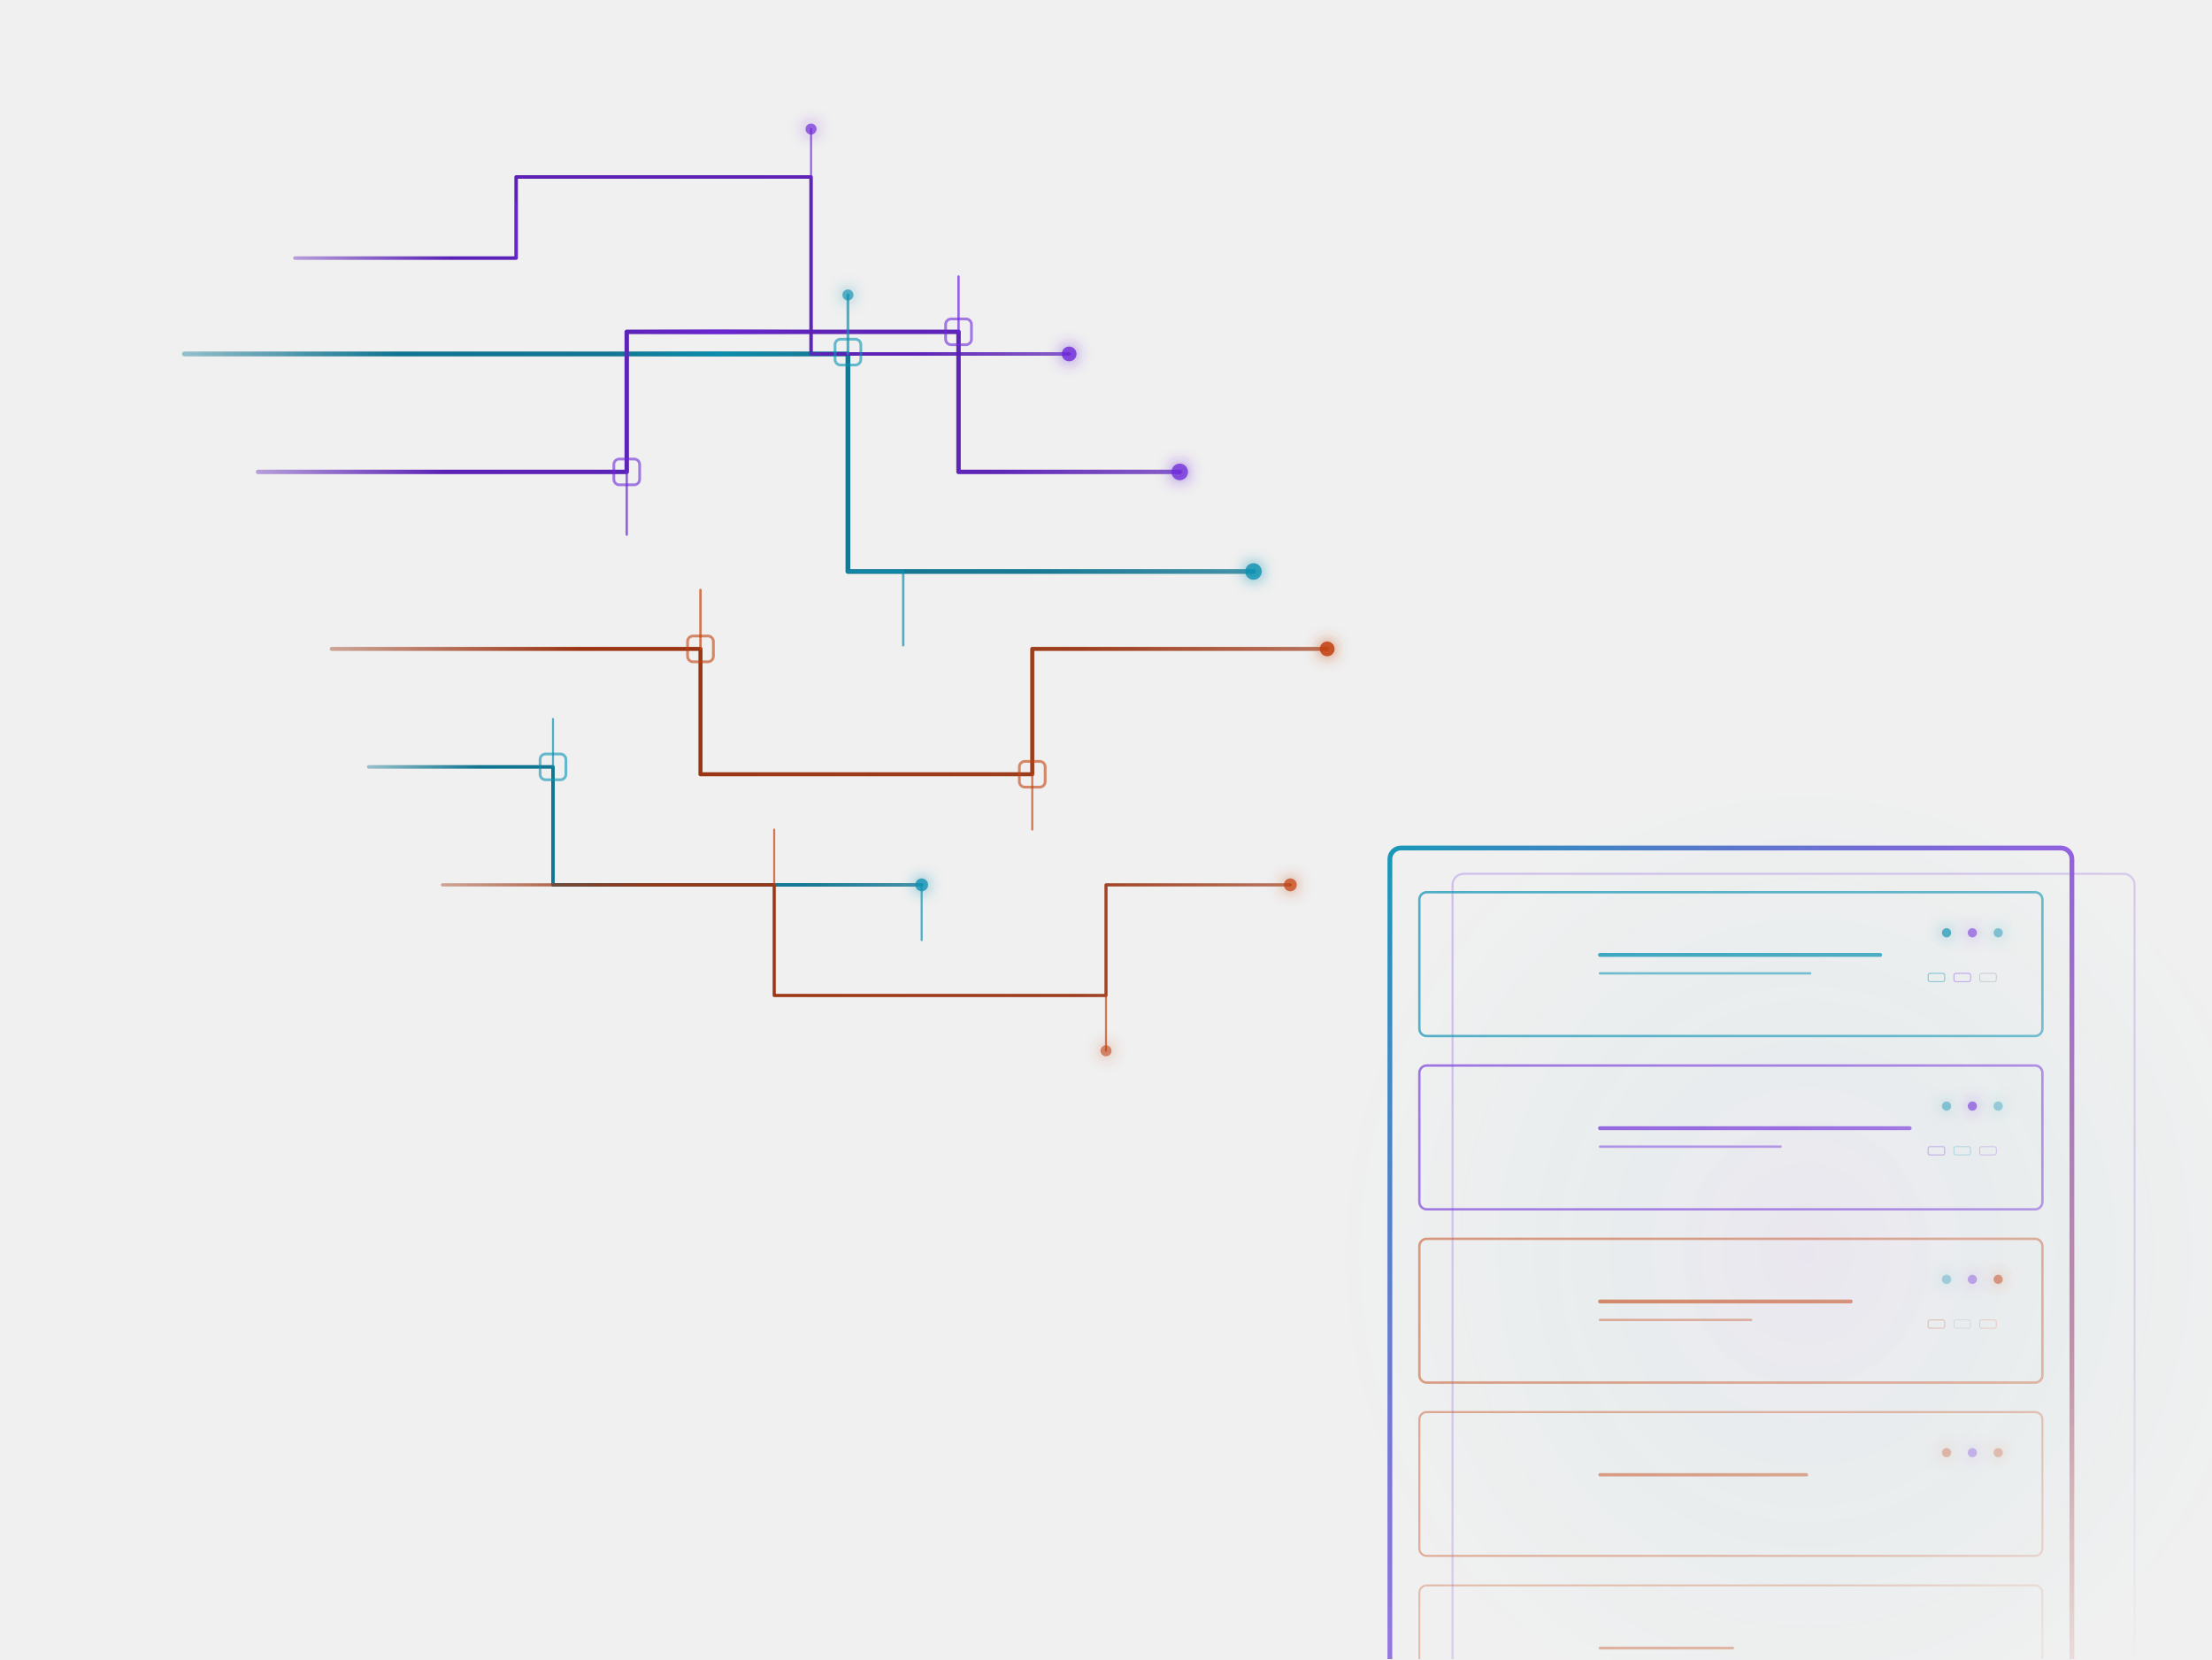
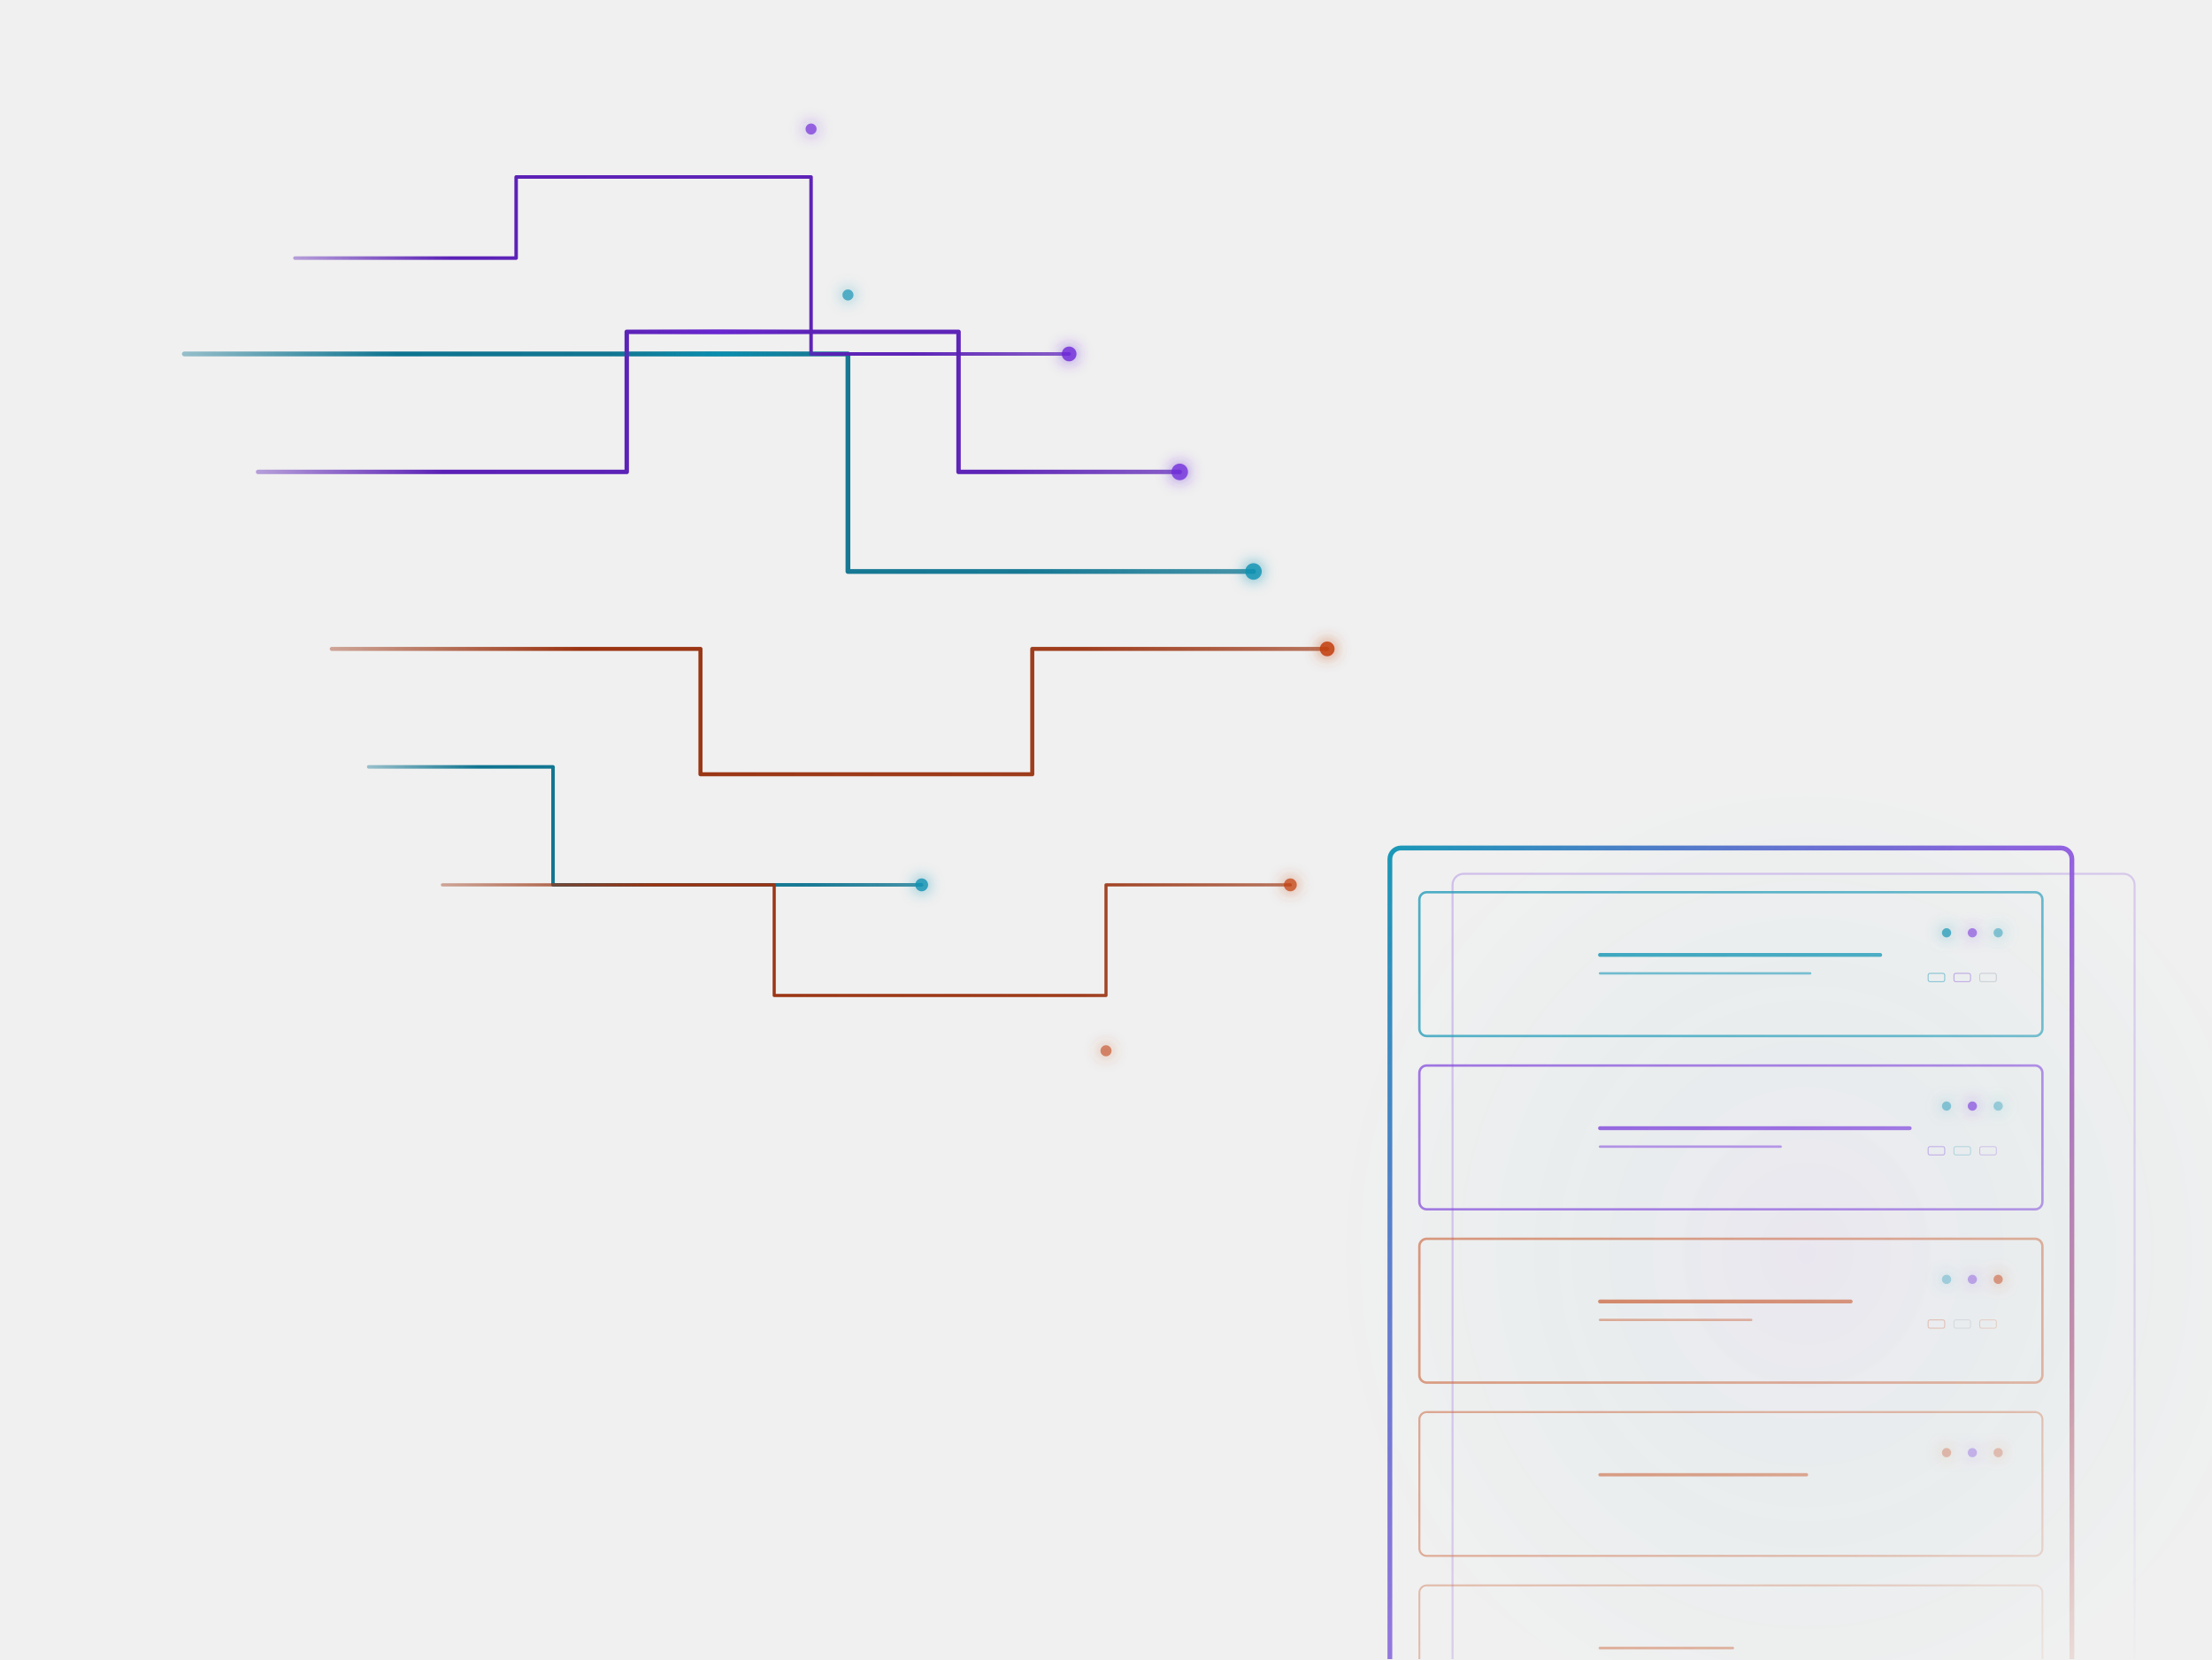
<svg xmlns="http://www.w3.org/2000/svg" width="1200" height="900" viewBox="0 0 1200 900" fill="none">
  <defs>
-     <pattern id="majorGrid" width="64" height="64" patternUnits="userSpaceOnUse">
-       <path d="M64 0H0V64" stroke="#334155" stroke-opacity="0.715" stroke-width="1.3" />
-     </pattern>
-     <pattern id="minorGrid" width="22" height="22" patternUnits="userSpaceOnUse">
-       <path d="M22 0H0V22" stroke="#475569" stroke-opacity="0.52" stroke-width="0.6" />
-     </pattern>
    <linearGradient id="gridFadeV" x1="0" y1="0" x2="0" y2="900" gradientUnits="userSpaceOnUse">
      <stop offset="0%" stop-color="white" />
      <stop offset="35%" stop-color="white" stop-opacity="0.85" />
      <stop offset="55%" stop-color="white" stop-opacity="0.585" />
      <stop offset="72%" stop-color="white" stop-opacity="0.216" />
      <stop offset="100%" stop-color="white" stop-opacity="0.0" />
    </linearGradient>
    <linearGradient id="gridFadeH" x1="0" y1="0" x2="1200" y2="0" gradientUnits="userSpaceOnUse">
      <stop offset="0%" stop-color="white" stop-opacity="0.36" />
      <stop offset="18%" stop-color="white" />
      <stop offset="60%" stop-color="white" stop-opacity="0.7" />
      <stop offset="85%" stop-color="white" stop-opacity="0.45" />
      <stop offset="100%" stop-color="white" stop-opacity="0.144" />
    </linearGradient>
    <mask id="gridMask">
      <rect x="0" y="0" width="1200" height="900" fill="url(#gridFadeV)" />
      <rect x="0" y="0" width="1200" height="900" fill="url(#gridFadeH)" style="mix-blend-mode:multiply" />
    </mask>
    <linearGradient id="brandH" x1="60" y1="0" x2="1140" y2="0" gradientUnits="userSpaceOnUse">
      <stop offset="0%" stop-color="#0891b2" stop-opacity="0.0" />
      <stop offset="12%" stop-color="#0891b2" stop-opacity="0.95" />
      <stop offset="48%" stop-color="#6d28d9" stop-opacity="1.0" />
      <stop offset="82%" stop-color="#c2410c" stop-opacity="0.85" />
      <stop offset="100%" stop-color="#c2410c" stop-opacity="0.0" />
    </linearGradient>
    <linearGradient id="brandV" x1="0" y1="30" x2="0" y2="780" gradientUnits="userSpaceOnUse">
      <stop offset="0%" stop-color="#0891b2" stop-opacity="1.0" />
      <stop offset="40%" stop-color="#6d28d9" stop-opacity="0.95" />
      <stop offset="75%" stop-color="#c2410c" stop-opacity="0.9" />
      <stop offset="100%" stop-color="#c2410c" stop-opacity="0.0" />
    </linearGradient>
    <linearGradient id="rackStroke" x1="0" y1="0" x2="1" y2="1" gradientUnits="objectBoundingBox">
      <stop offset="0%" stop-color="#0891b2" stop-opacity="1.0" />
      <stop offset="50%" stop-color="#6d28d9" stop-opacity="0.95" />
      <stop offset="100%" stop-color="#c2410c" stop-opacity="0.95" />
    </linearGradient>
    <radialGradient id="serverHalo" cx="0" cy="0" r="1" gradientUnits="userSpaceOnUse" gradientTransform="translate(980 680) rotate(90) scale(280 260)">
      <stop offset="0%" stop-color="#6d28d9" stop-opacity="0.05" />
      <stop offset="50%" stop-color="#0891b2" stop-opacity="0.025" />
      <stop offset="100%" stop-color="#0891b2" stop-opacity="0" />
    </radialGradient>
    <linearGradient id="serverMaskG" x1="740" y1="420" x2="1180" y2="900" gradientUnits="userSpaceOnUse">
      <stop offset="0%" stop-color="white" stop-opacity="0.95" />
      <stop offset="45%" stop-color="white" stop-opacity="0.75" />
      <stop offset="75%" stop-color="white" stop-opacity="0.54" />
      <stop offset="100%" stop-color="white" stop-opacity="0.0" />
    </linearGradient>
    <mask id="serverMask">
      <rect x="0" y="0" width="1200" height="900" fill="black" />
      <rect x="690" y="380" width="520" height="520" rx="8" fill="url(#serverMaskG)" />
    </mask>
    <filter id="dotGlow" x="-200%" y="-200%" width="500%" height="500%">
      <feGaussianBlur stdDeviation="4" result="b" />
      <feMerge>
        <feMergeNode in="b" />
        <feMergeNode in="SourceGraphic" />
      </feMerge>
    </filter>
    <linearGradient id="edgeFadeLeft" x1="0" y1="0" x2="125" y2="0" gradientUnits="userSpaceOnUse">
      <stop offset="0%" stop-color="white" stop-opacity="0.0" />
      <stop offset="100%" stop-color="white" stop-opacity="1.0" />
    </linearGradient>
    <linearGradient id="edgeFadeTop" x1="0" y1="0" x2="0" y2="100" gradientUnits="userSpaceOnUse">
      <stop offset="0%" stop-color="white" stop-opacity="0.0" />
      <stop offset="100%" stop-color="white" stop-opacity="1.0" />
    </linearGradient>
    <mask id="edgeFadeMask">
      <rect x="0" y="0" width="1200" height="900" fill="white" />
      <rect x="0" y="0" width="125" height="900" fill="url(#edgeFadeLeft)" />
      <rect x="0" y="0" width="1200" height="100" fill="url(#edgeFadeTop)" />
    </mask>
    <linearGradient id="traceCyan" x1="0" y1="0" x2="1" y2="0" gradientUnits="objectBoundingBox">
      <stop offset="0%" stop-color="#0e7490" stop-opacity="0.4" />
      <stop offset="20%" stop-color="#0e7490" stop-opacity="1.0" />
      <stop offset="80%" stop-color="#0e7490" stop-opacity="0.95" />
      <stop offset="100%" stop-color="#0e7490" stop-opacity="0.75" />
    </linearGradient>
    <linearGradient id="traceViolet" x1="0" y1="0" x2="1" y2="0" gradientUnits="objectBoundingBox">
      <stop offset="0%" stop-color="#5b21b6" stop-opacity="0.4" />
      <stop offset="20%" stop-color="#5b21b6" stop-opacity="1.0" />
      <stop offset="80%" stop-color="#5b21b6" stop-opacity="0.98" />
      <stop offset="100%" stop-color="#5b21b6" stop-opacity="0.7" />
    </linearGradient>
    <linearGradient id="traceRed" x1="0" y1="0" x2="1" y2="0" gradientUnits="objectBoundingBox">
      <stop offset="0%" stop-color="#9a3412" stop-opacity="0.4" />
      <stop offset="25%" stop-color="#9a3412" stop-opacity="1.0" />
      <stop offset="75%" stop-color="#9a3412" stop-opacity="0.95" />
      <stop offset="100%" stop-color="#9a3412" stop-opacity="0.65" />
    </linearGradient>
    <linearGradient id="beamCyan" x1="0" y1="0" x2="1" y2="0" gradientUnits="objectBoundingBox">
      <stop offset="0%" stop-color="#0891b2" stop-opacity="0.0" />
      <stop offset="40%" stop-color="#0891b2" stop-opacity="0.0" />
      <stop offset="50%" stop-color="#0891b2" stop-opacity="1.0" />
      <stop offset="60%" stop-color="#0891b2" stop-opacity="0.0" />
      <stop offset="100%" stop-color="#0891b2" stop-opacity="0.0" />
      <animateTransform attributeName="gradientTransform" type="translate" values="-1 0;2 0" dur="3s" repeatCount="indefinite" />
    </linearGradient>
    <linearGradient id="beamViolet" x1="0" y1="0" x2="1" y2="0" gradientUnits="objectBoundingBox">
      <stop offset="0%" stop-color="#6d28d9" stop-opacity="0.0" />
      <stop offset="40%" stop-color="#6d28d9" stop-opacity="0.0" />
      <stop offset="50%" stop-color="#6d28d9" stop-opacity="1.0" />
      <stop offset="60%" stop-color="#6d28d9" stop-opacity="0.0" />
      <stop offset="100%" stop-color="#6d28d9" stop-opacity="0.0" />
      <animateTransform attributeName="gradientTransform" type="translate" values="-1 0;2 0" dur="4s" repeatCount="indefinite" />
    </linearGradient>
    <style>
      .twinkle{animation:twinkle 3s ease-in-out infinite}
      .twinkle-slow{animation:twinkle 4.8s ease-in-out infinite}
      .twinkle-offset{animation:twinkle 3.4s ease-in-out infinite; animation-delay: 1.2s}
      @keyframes twinkle{0%,100%{opacity:1}50%{opacity:.18}}
    </style>
  </defs>
  <g mask="url(#edgeFadeMask)">
    <g>
      <g opacity="0">
      </g>
      <g opacity="0">
      </g>
      <g fill="none" stroke-linecap="round" stroke-linejoin="round">
        <path d="M100 192 H460 V310 H680" stroke="url(#traceCyan)" stroke-width="2.6" />
        <path d="M140 256 H340 V180 H520 V256 H640" stroke="url(#traceViolet)" stroke-width="2.4" />
        <path d="M180 352 H380 V420 H560 V352 H720" stroke="url(#traceRed)" stroke-width="2.2" />
        <path d="M200 416 H300 V480 H500" stroke="url(#traceCyan)" stroke-width="1.9" />
        <path d="M160 140 H280 V96 H440 V192 H580" stroke="url(#traceViolet)" stroke-width="1.9" />
        <path d="M240 480 H420 V540 H600 V480 H700" stroke="url(#traceRed)" stroke-width="1.7" />
      </g>
-       <g fill="none" stroke-linecap="round" stroke-linejoin="round" opacity="0.7">
-         <path d="M460 192 V160" stroke="#0891b2" stroke-width="1.5" />
-         <path d="M460 310 H490 V350" stroke="#0891b2" stroke-width="1.3" />
-         <path d="M340 256 V290" stroke="#6d28d9" stroke-width="1.3" />
-         <path d="M520 180 V150" stroke="#6d28d9" stroke-width="1.3" />
-         <path d="M380 352 V320" stroke="#c2410c" stroke-width="1.3" />
-         <path d="M560 420 V450" stroke="#c2410c" stroke-width="1.1" />
-         <path d="M300 416 V390" stroke="#0891b2" stroke-width="1.1" />
-         <path d="M500 480 V510" stroke="#0891b2" stroke-width="1.1" />
-         <path d="M280 140 V110" stroke="#6d28d9" stroke-width="1.1" />
-         <path d="M440 96 V70" stroke="#6d28d9" stroke-width="1.1" />
-         <path d="M420 480 V450" stroke="#c2410c" stroke-width="1.1" />
-         <path d="M600 540 V570" stroke="#c2410c" stroke-width="1.1" />
-       </g>
      <g filter="url(#dotGlow)">
        <circle cx="680" cy="310" r="4.5" fill="#0891b2" fill-opacity="0.8" class="twinkle" />
        <circle cx="500" cy="480" r="3.5" fill="#0891b2" fill-opacity="0.78" />
        <circle cx="460" cy="160" r="3" fill="#0891b2" fill-opacity="0.65" />
        <circle cx="640" cy="256" r="4.5" fill="#6d28d9" fill-opacity="0.75" class="twinkle-offset" />
        <circle cx="580" cy="192" r="4" fill="#6d28d9" fill-opacity="0.78" />
        <circle cx="440" cy="70" r="3" fill="#6d28d9" fill-opacity="0.65" />
        <circle cx="720" cy="352" r="4" fill="#c2410c" fill-opacity="0.845" />
        <circle cx="700" cy="480" r="3.5" fill="#c2410c" fill-opacity="0.715" />
        <circle cx="600" cy="570" r="3" fill="#c2410c" fill-opacity="0.585" />
-       </g>
-       <g fill="none" stroke-width="1.5" opacity="0.6">
-         <rect x="453" y="184" width="14" height="14" rx="3" stroke="#0891b2" />
-         <rect x="333" y="249" width="14" height="14" rx="3" stroke="#6d28d9" />
-         <rect x="373" y="345" width="14" height="14" rx="3" stroke="#c2410c" />
-         <rect x="513" y="173" width="14" height="14" rx="3" stroke="#6d28d9" />
-         <rect x="553" y="413" width="14" height="14" rx="3" stroke="#c2410c" />
-         <rect x="293" y="409" width="14" height="14" rx="3" stroke="#0891b2" />
      </g>
      <path d="M100 192 H460 V310 H680" stroke="url(#beamCyan)" stroke-width="2.5" fill="none" stroke-linecap="round" stroke-linejoin="round" opacity="0.85" />
      <path d="M140 256 H340 V180 H520 V256 H640" stroke="url(#beamViolet)" stroke-width="2.5" fill="none" stroke-linecap="round" stroke-linejoin="round" opacity="0.75" />
    </g>
  </g>
  <ellipse cx="976" cy="680" rx="260" ry="250" fill="url(#serverHalo)" />
  <g mask="url(#serverMask)">
    <g transform="translate(740 460)">
      <rect x="48" y="14" width="370" height="500" rx="6" fill="none" stroke="#6d28d9" stroke-opacity="0.27" stroke-width="1.1" />
      <rect x="14" y="0" width="370" height="500" rx="6" fill="none" stroke="url(#rackStroke)" stroke-width="2.6" />
      <rect x="30" y="24" width="338" height="78" rx="4" fill="none" stroke="#0891b2" stroke-opacity="0.78" stroke-width="1.3" />
      <path d="M128 58H280" stroke="#0891b2" stroke-opacity="0.9" stroke-width="2.1" stroke-linecap="round" />
      <path d="M128 68H242" stroke="#0891b2" stroke-opacity="0.65" stroke-width="1.3" stroke-linecap="round" />
      <g filter="url(#dotGlow)">
        <circle cx="316" cy="46" r="2.5" fill="#0891b2" fill-opacity="0.9" class="twinkle" />
        <circle cx="330" cy="46" r="2.5" fill="#6d28d9" fill-opacity="0.7" />
        <circle cx="344" cy="46" r="2.5" fill="#0891b2" fill-opacity="0.63" />
      </g>
      <rect x="306" y="68" width="9" height="4.5" rx="1" fill="none" stroke="#0891b2" stroke-opacity="0.63" stroke-width="0.5" />
      <rect x="320" y="68" width="9" height="4.5" rx="1" fill="none" stroke="#6d28d9" stroke-opacity="0.504" stroke-width="0.5" />
      <rect x="334" y="68" width="9" height="4.5" rx="1" fill="none" stroke="#64748B" stroke-opacity="0.36" stroke-width="0.5" />
      <rect x="30" y="118" width="338" height="78" rx="4" fill="none" stroke="#6d28d9" stroke-opacity="0.715" stroke-width="1.3" />
      <path d="M128 152H296" stroke="#6d28d9" stroke-opacity="0.85" stroke-width="2.1" stroke-linecap="round" />
      <path d="M128 162H226" stroke="#6d28d9" stroke-opacity="0.585" stroke-width="1.3" stroke-linecap="round" />
      <g filter="url(#dotGlow)">
        <circle cx="316" cy="140" r="2.5" fill="#0891b2" fill-opacity="0.65" />
        <circle cx="330" cy="140" r="2.5" fill="#6d28d9" fill-opacity="0.85" class="twinkle" />
        <circle cx="344" cy="140" r="2.5" fill="#0891b2" fill-opacity="0.55" />
      </g>
      <rect x="306" y="162" width="9" height="4.5" rx="1" fill="none" stroke="#6d28d9" stroke-opacity="0.504" stroke-width="0.5" />
      <rect x="320" y="162" width="9" height="4.5" rx="1" fill="none" stroke="#0891b2" stroke-opacity="0.396" stroke-width="0.5" />
      <rect x="334" y="162" width="9" height="4.5" rx="1" fill="none" stroke="#6d28d9" stroke-opacity="0.36" stroke-width="0.5" />
      <rect x="30" y="212" width="338" height="78" rx="4" fill="none" stroke="#c2410c" stroke-opacity="0.624" stroke-width="1.3" />
      <path d="M128 246H264" stroke="#c2410c" stroke-opacity="0.78" stroke-width="2.1" stroke-linecap="round" />
      <path d="M128 256H210" stroke="#c2410c" stroke-opacity="0.52" stroke-width="1.3" stroke-linecap="round" />
      <g filter="url(#dotGlow)">
        <circle cx="316" cy="234" r="2.5" fill="#0891b2" fill-opacity="0.55" />
        <circle cx="330" cy="234" r="2.5" fill="#6d28d9" fill-opacity="0.585" />
        <circle cx="344" cy="234" r="2.5" fill="#c2410c" fill-opacity="0.8" class="twinkle-slow" />
      </g>
      <rect x="306" y="256" width="9" height="4.5" rx="1" fill="none" stroke="#c2410c" stroke-opacity="0.45" stroke-width="0.5" />
      <rect x="320" y="256" width="9" height="4.5" rx="1" fill="none" stroke="#64748B" stroke-opacity="0.27" stroke-width="0.5" />
      <rect x="334" y="256" width="9" height="4.5" rx="1" fill="none" stroke="#c2410c" stroke-opacity="0.324" stroke-width="0.5" />
      <rect x="30" y="306" width="338" height="78" rx="4" fill="none" stroke="#c2410c" stroke-opacity="0.55" stroke-width="1.1" />
      <path d="M128 340H240" stroke="#c2410c" stroke-opacity="0.7" stroke-width="1.8" stroke-linecap="round" />
      <g filter="url(#dotGlow)">
        <circle cx="316" cy="328" r="2.5" fill="#c2410c" fill-opacity="0.55" />
        <circle cx="330" cy="328" r="2.5" fill="#6d28d9" fill-opacity="0.55" />
        <circle cx="344" cy="328" r="2.5" fill="#c2410c" fill-opacity="0.55" />
      </g>
      <rect x="30" y="400" width="338" height="78" rx="4" fill="none" stroke="#c2410c" stroke-opacity="0.45" stroke-width="1.0" />
      <path d="M128 434H200" stroke="#c2410c" stroke-opacity="0.6" stroke-width="1.5" stroke-linecap="round" />
      <path d="M30 488H180" stroke="url(#rackStroke)" stroke-opacity="0.27" stroke-width="1.1" stroke-linecap="round" />
    </g>
  </g>
</svg>
